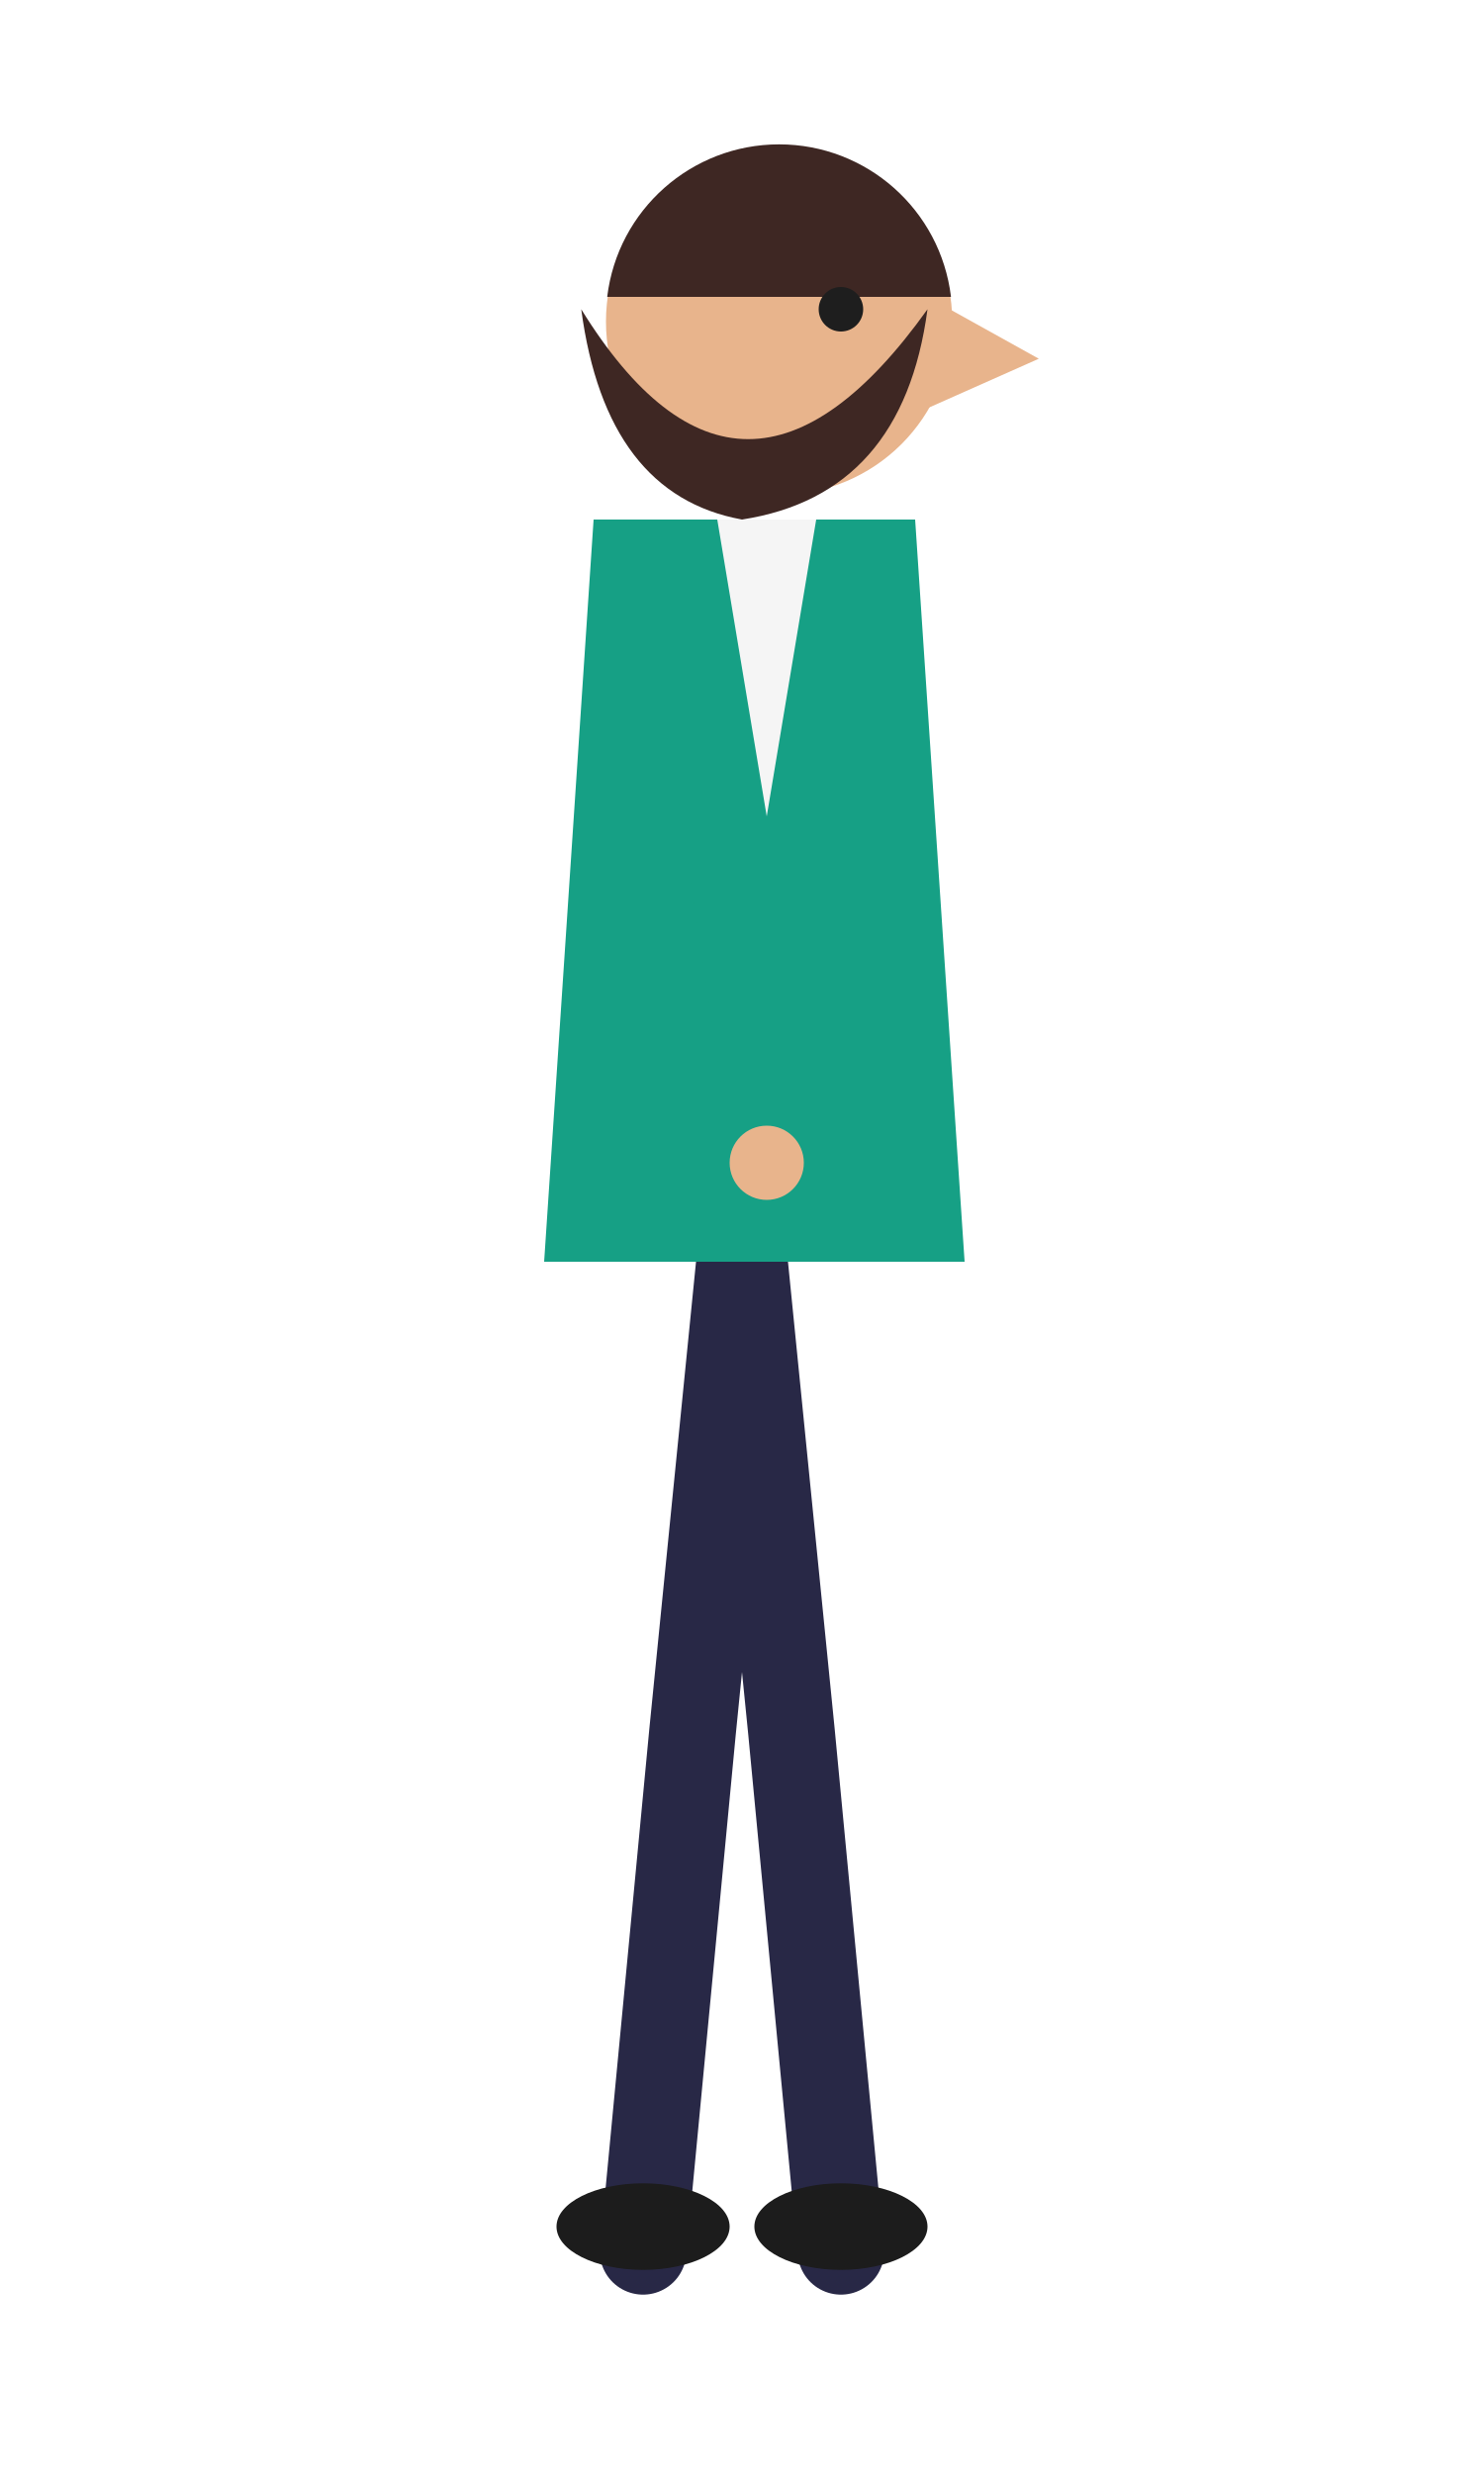
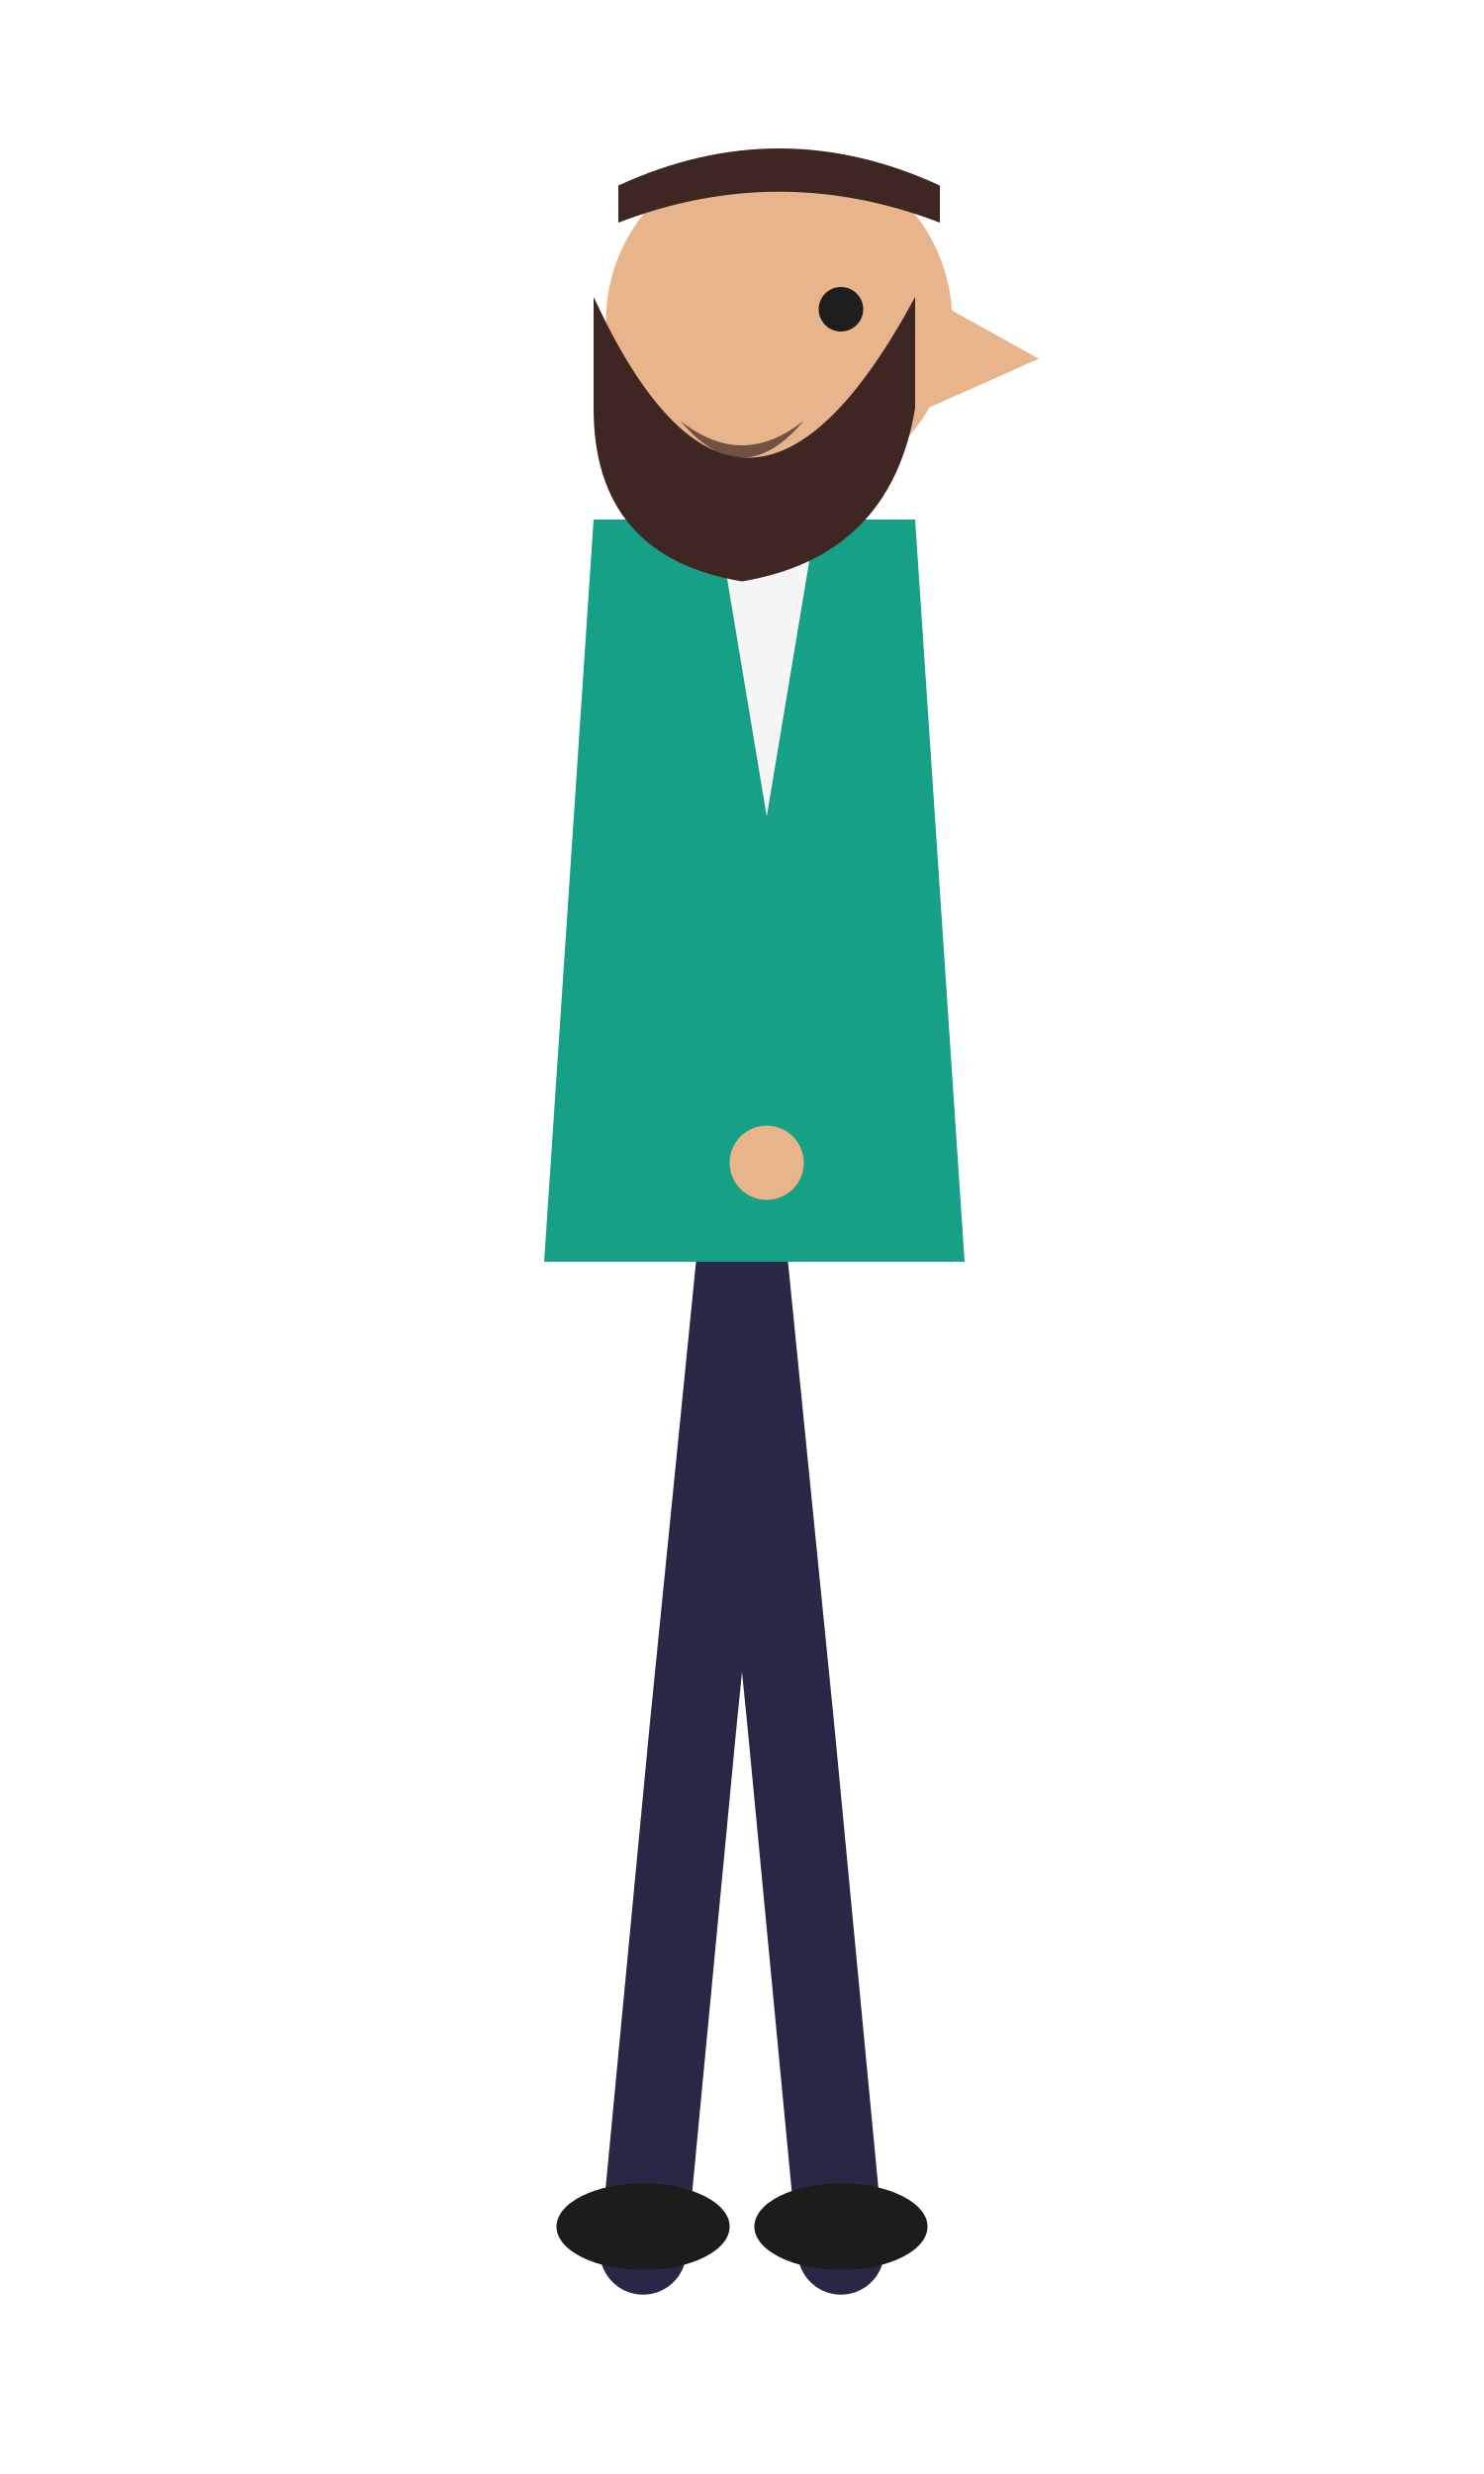
<svg xmlns="http://www.w3.org/2000/svg" viewBox="0 0 120 200" width="120" height="200">
  <g stroke="#282846" stroke-width="7" stroke-linecap="round" fill="none" stroke-linejoin="round">
    <path d="M60 100 L64 140 L68 182 M60 100 L56 140 L52 182" />
  </g>
  <ellipse cx="68" cy="180" rx="7" ry="3.5" fill="#1c1c1c" />
  <ellipse cx="52" cy="180" rx="7" ry="3.5" fill="#1c1c1c" />
  <path d="M48 42 L74 42 L78 102 L44 102 Z" fill="#16a085" />
  <path d="M58 42 L66 42 L62 66 Z" fill="#f5f5f5" />
  <g stroke="#16a085" stroke-width="6" stroke-linecap="round" fill="none">
    <path d="M56 52 L62 92" />
  </g>
  <circle cx="62" cy="94" r="3" fill="#e8b48c" />
  <circle cx="63" cy="26" r="14" fill="#e8b48c" />
  <path d="M75 24 L84 29 L75 33 Z" fill="#e8b48c" />
-   <path d="M49.1 24 A14 14 0 0 1 76.9 24 Z" fill="#3e2723" />
+   <path d="M50 15 Q63 9 76 15 L76 18 Q63 13 50 18 Z" fill="#3e2723" />
  <circle cx="68" cy="25" r="1.8" fill="#1e1e1e" />
-   <path d="M47 25 Q60 46 75 25 Q73 40 60 42 Q49 40 47 25 Z" fill="#3e2723" />
+   <path d="M48 24 Q60 50 74 24 L74 33 Q72 45 60 47 Q48 45 48 33 Z" fill="#3e2723" />
+   <path d="M55 34 Q60 38 65 34 Q60 40 55 34 Z" fill="#3e2723" opacity="0.7" />
</svg>
